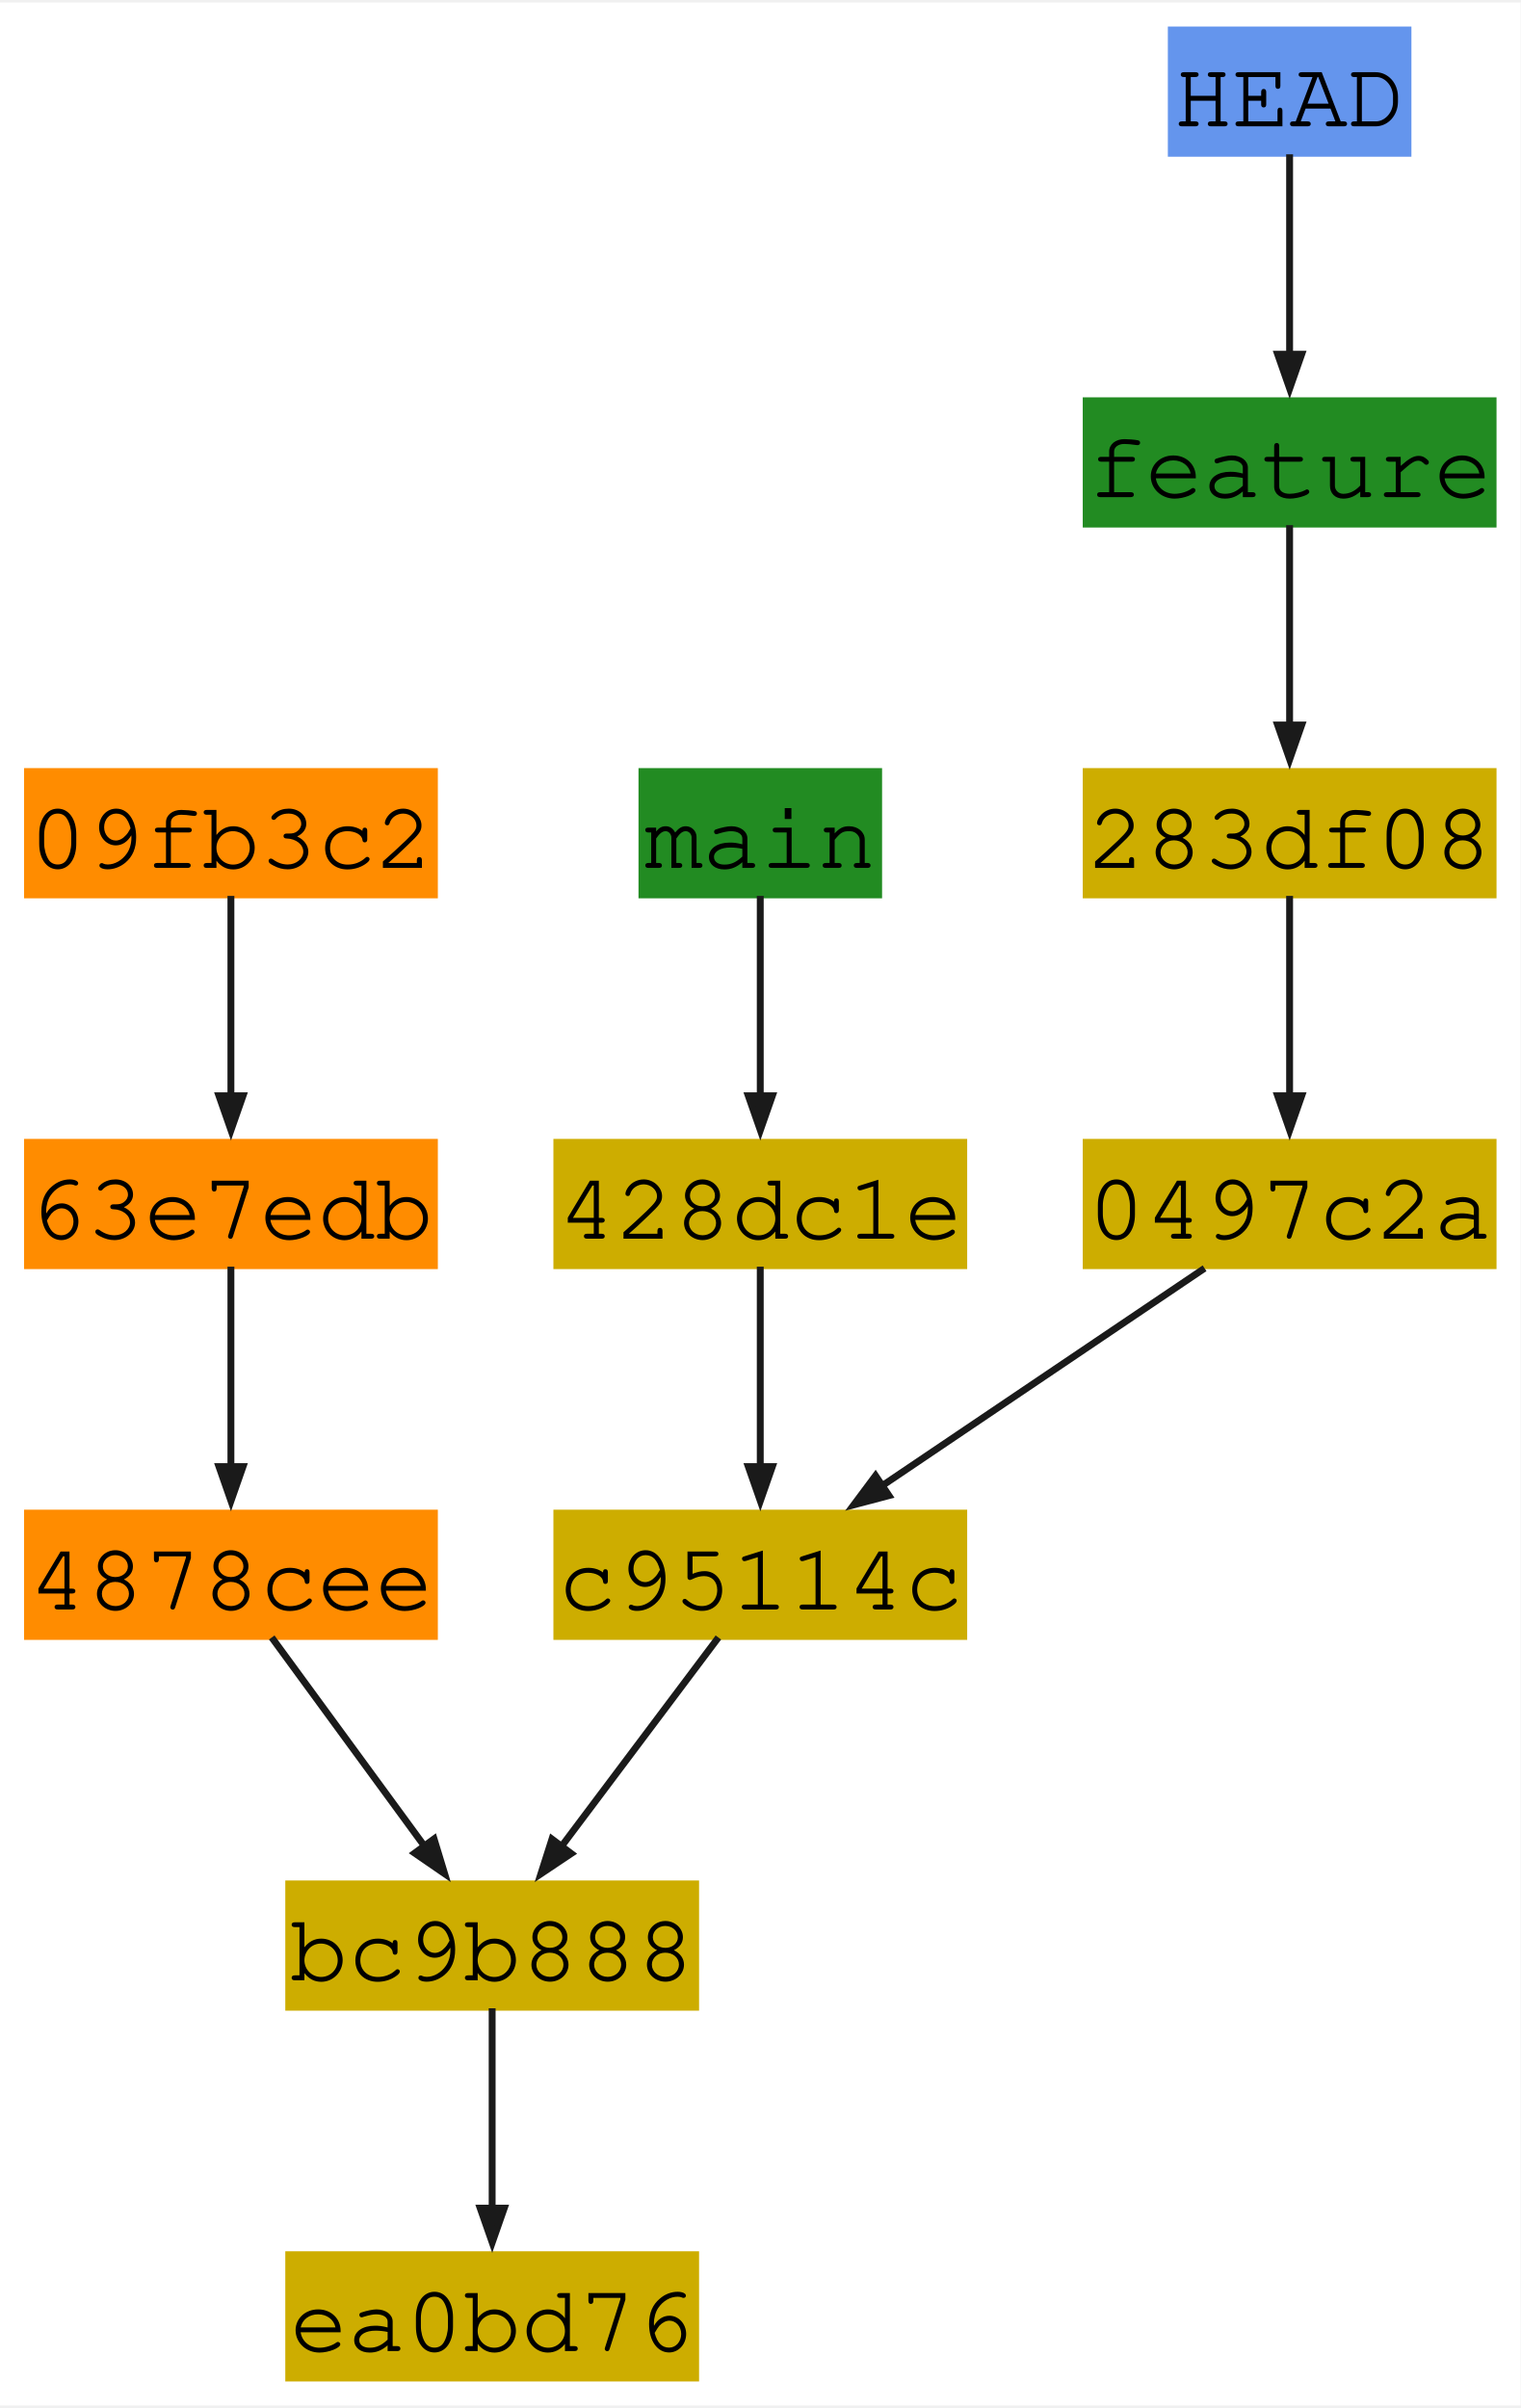
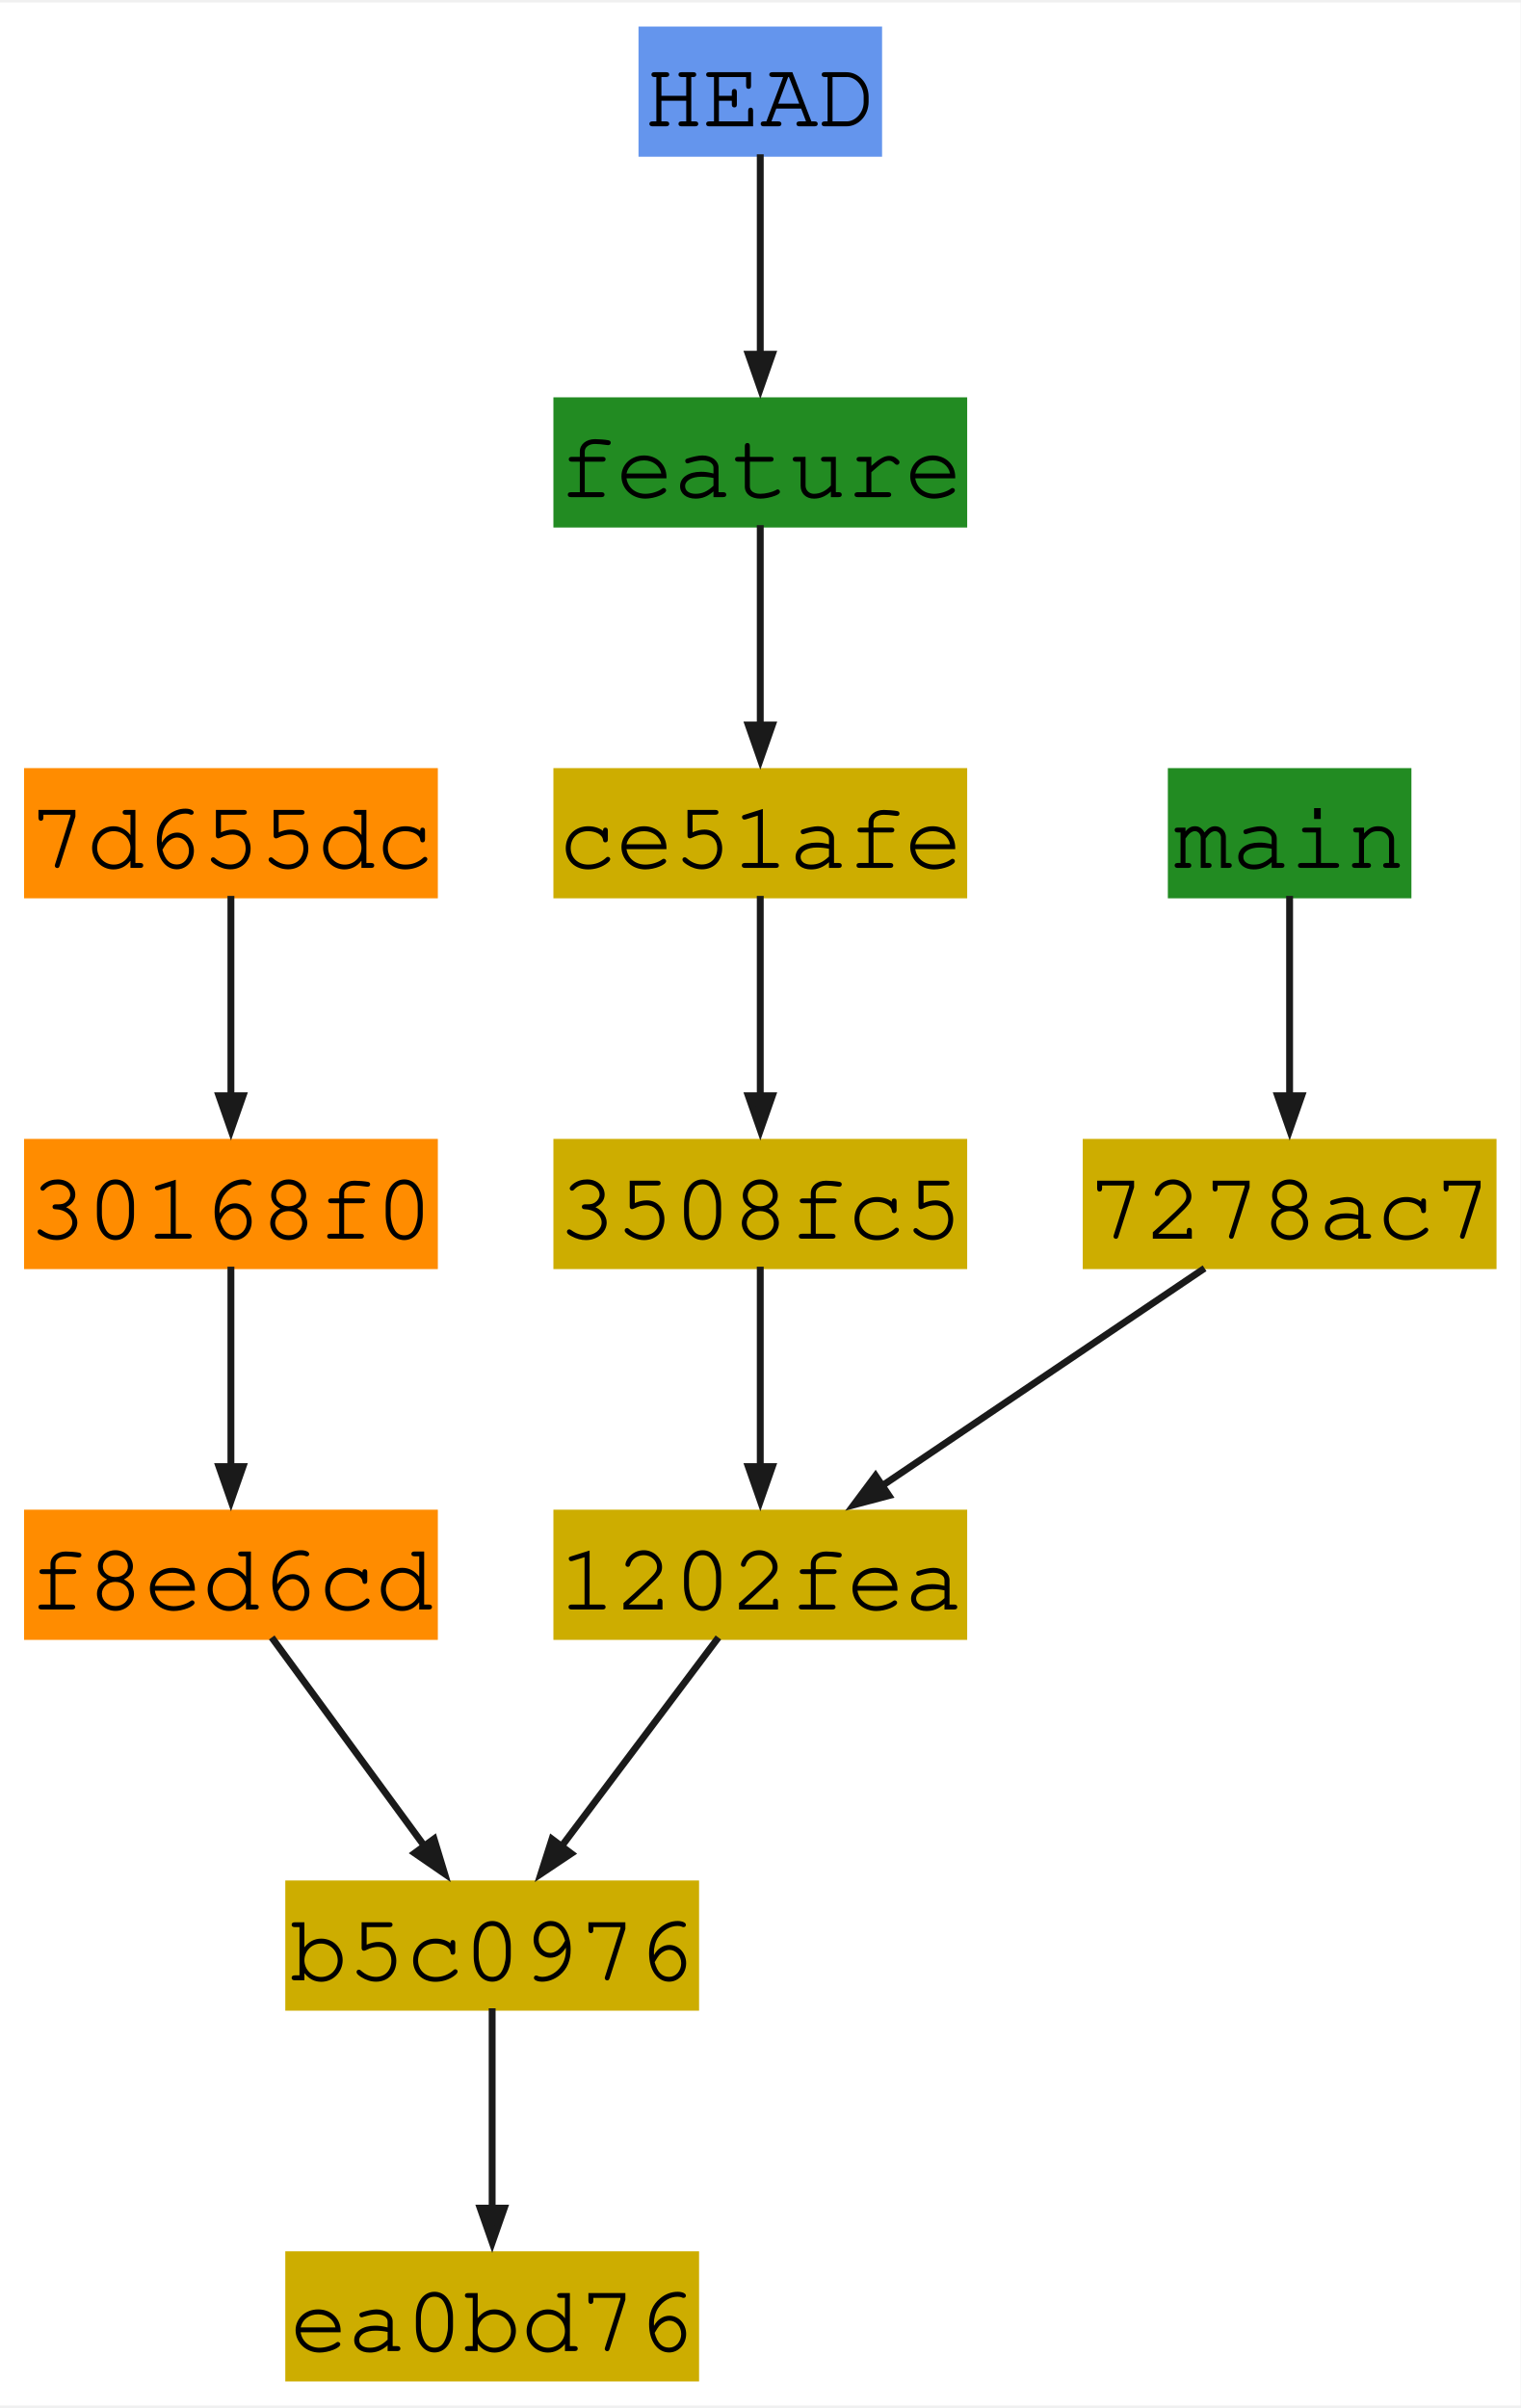
<svg xmlns="http://www.w3.org/2000/svg" xmlns:xlink="http://www.w3.org/1999/xlink" width="221pt" height="350pt" viewBox="0.00 0.00 221.19 349.58">
  <g id="graph0" class="graph" transform="scale(1 1) rotate(0) translate(4 345.58)">
    <polygon fill="white" stroke="none" points="-4,4 -4,-345.58 217.19,-345.58 217.19,4 -4,4" />
    <g id="node1" class="node">
      <g id="a_node1">
-         <a xlink:title="author: First Last &lt;first.last@mail.com&gt;&#10;Wed Jan 01 09:00:00 2025 +0100&#10;committer: Nom Prenom &lt;nom.prenom@mail.com&gt;&#10;Wed Jan 01 09:00:00 2025 +0100&#10;&#10;D">
-           <polygon fill="#cdad00" stroke="#cdad00" points="213.19,-179.76 154,-179.76 154,-161.82 213.19,-161.82 213.19,-179.76" />
-           <text text-anchor="middle" x="183.59" y="-165.74" font-family="Courier,monospace" font-size="14.00">0497c2a</text>
+         <a xlink:title="author: First Last &lt;first.last@mail.com&gt;&#10;Wed Jan 01 14:00:00 2025 +0100&#10;committer: Nom Prenom &lt;nom.prenom@mail.com&gt;&#10;Wed Jan 01 14:00:00 2025 +0100&#10;&#10;F">
+           <polygon fill="#cdad00" stroke="#cdad00" points="136.19,-125.82 77,-125.82 77,-107.88 136.19,-107.88 136.19,-125.82" />
+           <text text-anchor="middle" x="106.59" y="-111.8" font-family="Courier,monospace" font-size="14.00">1202fea</text>
        </a>
      </g>
    </g>
-     <g id="node9" class="node">
-       <g id="a_node9">
-         <a xlink:title="author: First Last &lt;first.last@mail.com&gt;&#10;Wed Jan 01 09:00:00 2025 +0100&#10;committer: Nom Prenom &lt;nom.prenom@mail.com&gt;&#10;Wed Jan 01 09:00:00 2025 +0100&#10;&#10;F">
-           <polygon fill="#cdad00" stroke="#cdad00" points="136.19,-125.82 77,-125.82 77,-107.88 136.19,-107.88 136.19,-125.82" />
-           <text text-anchor="middle" x="106.59" y="-111.8" font-family="Courier,monospace" font-size="14.00">c95114c</text>
+     <g id="node7" class="node">
+       <g id="a_node7">
+         <a xlink:title="author: First Last &lt;first.last@mail.com&gt;&#10;Wed Jan 01 10:00:00 2025 +0100&#10;committer: Nom Prenom &lt;nom.prenom@mail.com&gt;&#10;Wed Jan 01 10:00:00 2025 +0100&#10;&#10;B">
+           <polygon fill="#cdad00" stroke="#cdad00" points="97.19,-71.88 38,-71.88 38,-53.94 97.19,-53.94 97.19,-71.88" />
+           <text text-anchor="middle" x="67.59" y="-57.86" font-family="Courier,monospace" font-size="14.00">b5c0976</text>
        </a>
      </g>
    </g>
    <g id="edge1" class="edge">
-       <path fill="none" stroke="#1a1a1a" d="M171.22,-161.44C158.54,-152.89 138.69,-139.5 124.33,-129.81" />
-       <polygon fill="#1a1a1a" stroke="#1a1a1a" points="125.31,-128.37 120.19,-127.02 123.36,-131.27 125.31,-128.37" />
+       <path fill="none" stroke="#1a1a1a" d="M100.5,-107.73C94.36,-99.55 84.77,-86.78 77.52,-77.13" />
+       <polygon fill="#1a1a1a" stroke="#1a1a1a" points="79.09,-76.3 74.68,-73.35 76.29,-78.4 79.09,-76.3" />
    </g>
    <g id="node2" class="node">
      <g id="a_node2">
-         <a xlink:title="author: First Last &lt;first.last@mail.com&gt;&#10;Wed Jan 01 09:00:00 2025 +0100&#10;committer: Nom Prenom &lt;nom.prenom@mail.com&gt;&#10;Wed Jan 01 09:00:00 2025 +0100&#10;&#10;E">
-           <polygon fill="darkorange" stroke="darkorange" points="59.19,-233.7 0,-233.7 0,-215.76 59.19,-215.76 59.19,-233.7" />
-           <text text-anchor="middle" x="29.59" y="-219.68" font-family="Courier,monospace" font-size="14.00">09fb3c2</text>
+         <a xlink:title="author: First Last &lt;first.last@mail.com&gt;&#10;Wed Jan 01 12:00:00 2025 +0100&#10;committer: Nom Prenom &lt;nom.prenom@mail.com&gt;&#10;Wed Jan 01 12:00:00 2025 +0100&#10;&#10;D">
+           <polygon fill="darkorange" stroke="darkorange" points="59.19,-179.76 0,-179.76 0,-161.82 59.19,-161.82 59.19,-179.76" />
+           <text text-anchor="middle" x="29.59" y="-165.74" font-family="Courier,monospace" font-size="14.00">30168f0</text>
        </a>
      </g>
    </g>
-     <g id="node6" class="node">
-       <g id="a_node6">
-         <a xlink:title="author: First Last &lt;first.last@mail.com&gt;&#10;Wed Jan 01 09:00:00 2025 +0100&#10;committer: Nom Prenom &lt;nom.prenom@mail.com&gt;&#10;Wed Jan 01 09:00:00 2025 +0100&#10;&#10;D">
-           <polygon fill="darkorange" stroke="darkorange" points="59.19,-179.76 0,-179.76 0,-161.82 59.19,-161.82 59.19,-179.76" />
-           <text text-anchor="middle" x="29.59" y="-165.74" font-family="Courier,monospace" font-size="14.00">63e7edb</text>
+     <g id="node10" class="node">
+       <g id="a_node10">
+         <a xlink:title="author: First Last &lt;first.last@mail.com&gt;&#10;Wed Jan 01 11:00:00 2025 +0100&#10;committer: Nom Prenom &lt;nom.prenom@mail.com&gt;&#10;Wed Jan 01 11:00:00 2025 +0100&#10;&#10;C">
+           <polygon fill="darkorange" stroke="darkorange" points="59.19,-125.82 0,-125.82 0,-107.88 59.19,-107.88 59.19,-125.82" />
+           <text text-anchor="middle" x="29.59" y="-111.8" font-family="Courier,monospace" font-size="14.00">f8ed6cd</text>
        </a>
      </g>
    </g>
    <g id="edge2" class="edge">
-       <path fill="none" stroke="#1a1a1a" d="M29.59,-215.61C29.59,-207.81 29.59,-195.83 29.59,-186.37" />
-       <polygon fill="#1a1a1a" stroke="#1a1a1a" points="31.35,-186.53 29.6,-181.53 27.85,-186.53 31.35,-186.53" />
+       <path fill="none" stroke="#1a1a1a" d="M29.59,-161.67C29.59,-153.87 29.59,-141.89 29.59,-132.43" />
+       <polygon fill="#1a1a1a" stroke="#1a1a1a" points="31.35,-132.59 29.6,-127.59 27.85,-132.59 31.35,-132.59" />
    </g>
    <g id="node3" class="node">
      <g id="a_node3">
-         <a xlink:title="author: First Last &lt;first.last@mail.com&gt;&#10;Wed Jan 01 09:00:00 2025 +0100&#10;committer: Nom Prenom &lt;nom.prenom@mail.com&gt;&#10;Wed Jan 01 09:00:00 2025 +0100&#10;&#10;E">
-           <polygon fill="#cdad00" stroke="#cdad00" points="213.19,-233.7 154,-233.7 154,-215.76 213.19,-215.76 213.19,-233.7" />
-           <text text-anchor="middle" x="183.59" y="-219.68" font-family="Courier,monospace" font-size="14.00">283df08</text>
+         <a xlink:title="author: First Last &lt;first.last@mail.com&gt;&#10;Wed Jan 01 12:00:00 2025 +0100&#10;committer: Nom Prenom &lt;nom.prenom@mail.com&gt;&#10;Wed Jan 01 16:00:00 2025 +0100&#10;&#10;D">
+           <polygon fill="#cdad00" stroke="#cdad00" points="136.19,-179.76 77,-179.76 77,-161.82 136.19,-161.82 136.19,-179.76" />
+           <text text-anchor="middle" x="106.59" y="-165.74" font-family="Courier,monospace" font-size="14.00">3508fc5</text>
        </a>
      </g>
    </g>
    <g id="edge3" class="edge">
-       <path fill="none" stroke="#1a1a1a" d="M183.59,-215.61C183.59,-207.81 183.59,-195.83 183.59,-186.37" />
-       <polygon fill="#1a1a1a" stroke="#1a1a1a" points="185.35,-186.53 183.6,-181.53 181.85,-186.53 185.35,-186.53" />
+       <path fill="none" stroke="#1a1a1a" d="M106.59,-161.67C106.59,-153.87 106.59,-141.89 106.59,-132.43" />
+       <polygon fill="#1a1a1a" stroke="#1a1a1a" points="108.35,-132.59 106.6,-127.59 104.85,-132.59 108.35,-132.59" />
    </g>
    <g id="node4" class="node">
      <g id="a_node4">
-         <a xlink:title="author: First Last &lt;first.last@mail.com&gt;&#10;Wed Jan 01 09:00:00 2025 +0100&#10;committer: Nom Prenom &lt;nom.prenom@mail.com&gt;&#10;Wed Jan 01 09:00:00 2025 +0100&#10;&#10;G">
-           <polygon fill="#cdad00" stroke="#cdad00" points="136.19,-179.76 77,-179.76 77,-161.82 136.19,-161.82 136.19,-179.76" />
-           <text text-anchor="middle" x="106.59" y="-165.74" font-family="Courier,monospace" font-size="14.00">428dc1e</text>
+         <a xlink:title="author: First Last &lt;first.last@mail.com&gt;&#10;Wed Jan 01 15:00:00 2025 +0100&#10;committer: Nom Prenom &lt;nom.prenom@mail.com&gt;&#10;Wed Jan 01 15:00:00 2025 +0100&#10;&#10;G">
+           <polygon fill="#cdad00" stroke="#cdad00" points="213.19,-179.76 154,-179.76 154,-161.82 213.19,-161.82 213.19,-179.76" />
+           <text text-anchor="middle" x="183.59" y="-165.74" font-family="Courier,monospace" font-size="14.00">7278ac7</text>
        </a>
      </g>
    </g>
    <g id="edge4" class="edge">
-       <path fill="none" stroke="#1a1a1a" d="M106.59,-161.67C106.59,-153.87 106.59,-141.89 106.59,-132.43" />
-       <polygon fill="#1a1a1a" stroke="#1a1a1a" points="108.35,-132.59 106.6,-127.59 104.85,-132.59 108.35,-132.59" />
+       <path fill="none" stroke="#1a1a1a" d="M171.22,-161.44C158.54,-152.89 138.69,-139.5 124.33,-129.81" />
+       <polygon fill="#1a1a1a" stroke="#1a1a1a" points="125.31,-128.37 120.19,-127.02 123.36,-131.27 125.31,-128.37" />
    </g>
    <g id="node5" class="node">
      <g id="a_node5">
-         <a xlink:title="author: First Last &lt;first.last@mail.com&gt;&#10;Wed Jan 01 09:00:00 2025 +0100&#10;committer: Nom Prenom &lt;nom.prenom@mail.com&gt;&#10;Wed Jan 01 09:00:00 2025 +0100&#10;&#10;C">
-           <polygon fill="darkorange" stroke="darkorange" points="59.19,-125.82 0,-125.82 0,-107.88 59.19,-107.88 59.19,-125.82" />
-           <text text-anchor="middle" x="29.59" y="-111.8" font-family="Courier,monospace" font-size="14.00">4878cee</text>
-         </a>
-       </g>
-     </g>
-     <g id="node8" class="node">
-       <g id="a_node8">
-         <a xlink:title="author: First Last &lt;first.last@mail.com&gt;&#10;Wed Jan 01 09:00:00 2025 +0100&#10;committer: Nom Prenom &lt;nom.prenom@mail.com&gt;&#10;Wed Jan 01 09:00:00 2025 +0100&#10;&#10;B">
-           <polygon fill="#cdad00" stroke="#cdad00" points="97.19,-71.88 38,-71.88 38,-53.94 97.19,-53.94 97.19,-71.88" />
-           <text text-anchor="middle" x="67.59" y="-57.86" font-family="Courier,monospace" font-size="14.00">bc9b888</text>
+         <a xlink:title="author: First Last &lt;first.last@mail.com&gt;&#10;Wed Jan 01 13:00:00 2025 +0100&#10;committer: Nom Prenom &lt;nom.prenom@mail.com&gt;&#10;Wed Jan 01 13:00:00 2025 +0100&#10;&#10;E">
+           <polygon fill="darkorange" stroke="darkorange" points="59.19,-233.7 0,-233.7 0,-215.76 59.19,-215.76 59.19,-233.7" />
+           <text text-anchor="middle" x="29.59" y="-219.68" font-family="Courier,monospace" font-size="14.00">7d655dc</text>
        </a>
      </g>
    </g>
    <g id="edge5" class="edge">
-       <path fill="none" stroke="#1a1a1a" d="M35.53,-107.73C41.52,-99.55 50.86,-86.78 57.92,-77.13" />
-       <polygon fill="#1a1a1a" stroke="#1a1a1a" points="59.14,-78.43 60.68,-73.36 56.32,-76.36 59.14,-78.43" />
+       <path fill="none" stroke="#1a1a1a" d="M29.59,-215.61C29.59,-207.81 29.59,-195.83 29.59,-186.37" />
+       <polygon fill="#1a1a1a" stroke="#1a1a1a" points="31.35,-186.53 29.6,-181.53 27.85,-186.53 31.35,-186.53" />
    </g>
-     <g id="edge6" class="edge">
-       <path fill="none" stroke="#1a1a1a" d="M29.59,-161.67C29.59,-153.87 29.59,-141.89 29.59,-132.43" />
-       <polygon fill="#1a1a1a" stroke="#1a1a1a" points="31.35,-132.59 29.6,-127.59 27.85,-132.59 31.35,-132.59" />
-     </g>
-     <g id="node7" class="node">
-       <g id="a_node7">
+     <g id="node6" class="node">
+       <g id="a_node6">
        <a xlink:title="feature">
-           <polygon fill="cornflowerblue" stroke="cornflowerblue" points="200.81,-341.58 166.38,-341.58 166.38,-323.64 200.81,-323.64 200.81,-341.58" />
-           <text text-anchor="middle" x="183.59" y="-327.56" font-family="Courier,monospace" font-size="14.00">HEAD</text>
+           <polygon fill="cornflowerblue" stroke="cornflowerblue" points="123.81,-341.58 89.38,-341.58 89.38,-323.64 123.81,-323.64 123.81,-341.58" />
+           <text text-anchor="middle" x="106.59" y="-327.56" font-family="Courier,monospace" font-size="14.00">HEAD</text>
        </a>
      </g>
    </g>
    <g id="node11" class="node">
      <g id="a_node11">
        <a xlink:title="-&gt; None">
-           <polygon fill="forestgreen" stroke="forestgreen" points="213.19,-287.64 154,-287.64 154,-269.7 213.19,-269.7 213.19,-287.64" />
-           <text text-anchor="middle" x="183.59" y="-273.62" font-family="Courier,monospace" font-size="14.00">feature</text>
+           <polygon fill="forestgreen" stroke="forestgreen" points="136.19,-287.64 77,-287.64 77,-269.7 136.19,-269.7 136.19,-287.64" />
+           <text text-anchor="middle" x="106.59" y="-273.62" font-family="Courier,monospace" font-size="14.00">feature</text>
        </a>
      </g>
    </g>
-     <g id="edge7" class="edge">
-       <path fill="none" stroke="#1a1a1a" d="M183.59,-323.49C183.59,-315.69 183.59,-303.71 183.59,-294.25" />
-       <polygon fill="#1a1a1a" stroke="#1a1a1a" points="185.35,-294.41 183.6,-289.41 181.85,-294.41 185.35,-294.41" />
+     <g id="edge6" class="edge">
+       <path fill="none" stroke="#1a1a1a" d="M106.59,-323.49C106.59,-315.69 106.59,-303.71 106.59,-294.25" />
+       <polygon fill="#1a1a1a" stroke="#1a1a1a" points="108.35,-294.41 106.6,-289.41 104.85,-294.41 108.35,-294.41" />
    </g>
-     <g id="node10" class="node">
-       <g id="a_node10">
+     <g id="node9" class="node">
+       <g id="a_node9">
        <a xlink:title="author: First Last &lt;first.last@mail.com&gt;&#10;Wed Jan 01 09:00:00 2025 +0100&#10;committer: Nom Prenom &lt;nom.prenom@mail.com&gt;&#10;Wed Jan 01 09:00:00 2025 +0100&#10;&#10;A">
          <polygon fill="#cdad00" stroke="#cdad00" points="97.19,-17.94 38,-17.94 38,0 97.19,0 97.19,-17.94" />
          <text text-anchor="middle" x="67.59" y="-3.92" font-family="Courier,monospace" font-size="14.00">ea0bd76</text>
        </a>
      </g>
    </g>
-     <g id="edge8" class="edge">
+     <g id="edge7" class="edge">
      <path fill="none" stroke="#1a1a1a" d="M67.59,-53.79C67.59,-45.99 67.59,-34.01 67.59,-24.55" />
      <polygon fill="#1a1a1a" stroke="#1a1a1a" points="69.35,-24.71 67.6,-19.71 65.85,-24.71 69.35,-24.71" />
    </g>
+     <g id="node8" class="node">
+       <g id="a_node8">
+         <a xlink:title="author: First Last &lt;first.last@mail.com&gt;&#10;Wed Jan 01 13:00:00 2025 +0100&#10;committer: Nom Prenom &lt;nom.prenom@mail.com&gt;&#10;Wed Jan 01 16:00:00 2025 +0100&#10;&#10;E">
+           <polygon fill="#cdad00" stroke="#cdad00" points="136.19,-233.7 77,-233.7 77,-215.76 136.19,-215.76 136.19,-233.7" />
+           <text text-anchor="middle" x="106.59" y="-219.68" font-family="Courier,monospace" font-size="14.00">ce51afe</text>
+         </a>
+       </g>
+     </g>
+     <g id="edge8" class="edge">
+       <path fill="none" stroke="#1a1a1a" d="M106.59,-215.61C106.59,-207.81 106.59,-195.83 106.59,-186.37" />
+       <polygon fill="#1a1a1a" stroke="#1a1a1a" points="108.35,-186.53 106.6,-181.53 104.85,-186.53 108.35,-186.53" />
+     </g>
    <g id="edge9" class="edge">
-       <path fill="none" stroke="#1a1a1a" d="M100.5,-107.73C94.36,-99.55 84.77,-86.78 77.52,-77.13" />
-       <polygon fill="#1a1a1a" stroke="#1a1a1a" points="79.09,-76.3 74.68,-73.35 76.29,-78.4 79.09,-76.3" />
+       <path fill="none" stroke="#1a1a1a" d="M35.53,-107.73C41.52,-99.55 50.86,-86.78 57.92,-77.13" />
+       <polygon fill="#1a1a1a" stroke="#1a1a1a" points="59.14,-78.43 60.68,-73.36 56.32,-76.36 59.14,-78.43" />
    </g>
    <g id="edge10" class="edge">
-       <path fill="none" stroke="#1a1a1a" d="M183.59,-269.55C183.59,-261.75 183.59,-249.77 183.59,-240.31" />
-       <polygon fill="#1a1a1a" stroke="#1a1a1a" points="185.35,-240.47 183.6,-235.47 181.85,-240.47 185.35,-240.47" />
+       <path fill="none" stroke="#1a1a1a" d="M106.59,-269.55C106.59,-261.75 106.59,-249.77 106.59,-240.31" />
+       <polygon fill="#1a1a1a" stroke="#1a1a1a" points="108.35,-240.47 106.6,-235.47 104.85,-240.47 108.35,-240.47" />
    </g>
    <g id="node12" class="node">
      <g id="a_node12">
        <a xlink:title="-&gt; None">
-           <polygon fill="forestgreen" stroke="forestgreen" points="123.81,-233.7 89.38,-233.7 89.38,-215.76 123.81,-215.76 123.81,-233.7" />
-           <text text-anchor="middle" x="106.59" y="-219.68" font-family="Courier,monospace" font-size="14.00">main</text>
+           <polygon fill="forestgreen" stroke="forestgreen" points="200.81,-233.7 166.38,-233.7 166.38,-215.76 200.81,-215.76 200.81,-233.7" />
+           <text text-anchor="middle" x="183.59" y="-219.68" font-family="Courier,monospace" font-size="14.00">main</text>
        </a>
      </g>
    </g>
    <g id="edge11" class="edge">
-       <path fill="none" stroke="#1a1a1a" d="M106.59,-215.61C106.59,-207.81 106.59,-195.83 106.59,-186.37" />
-       <polygon fill="#1a1a1a" stroke="#1a1a1a" points="108.35,-186.53 106.6,-181.53 104.85,-186.53 108.35,-186.53" />
+       <path fill="none" stroke="#1a1a1a" d="M183.59,-215.61C183.59,-207.81 183.59,-195.83 183.59,-186.37" />
+       <polygon fill="#1a1a1a" stroke="#1a1a1a" points="185.35,-186.53 183.6,-181.53 181.85,-186.53 185.35,-186.53" />
    </g>
  </g>
</svg>
